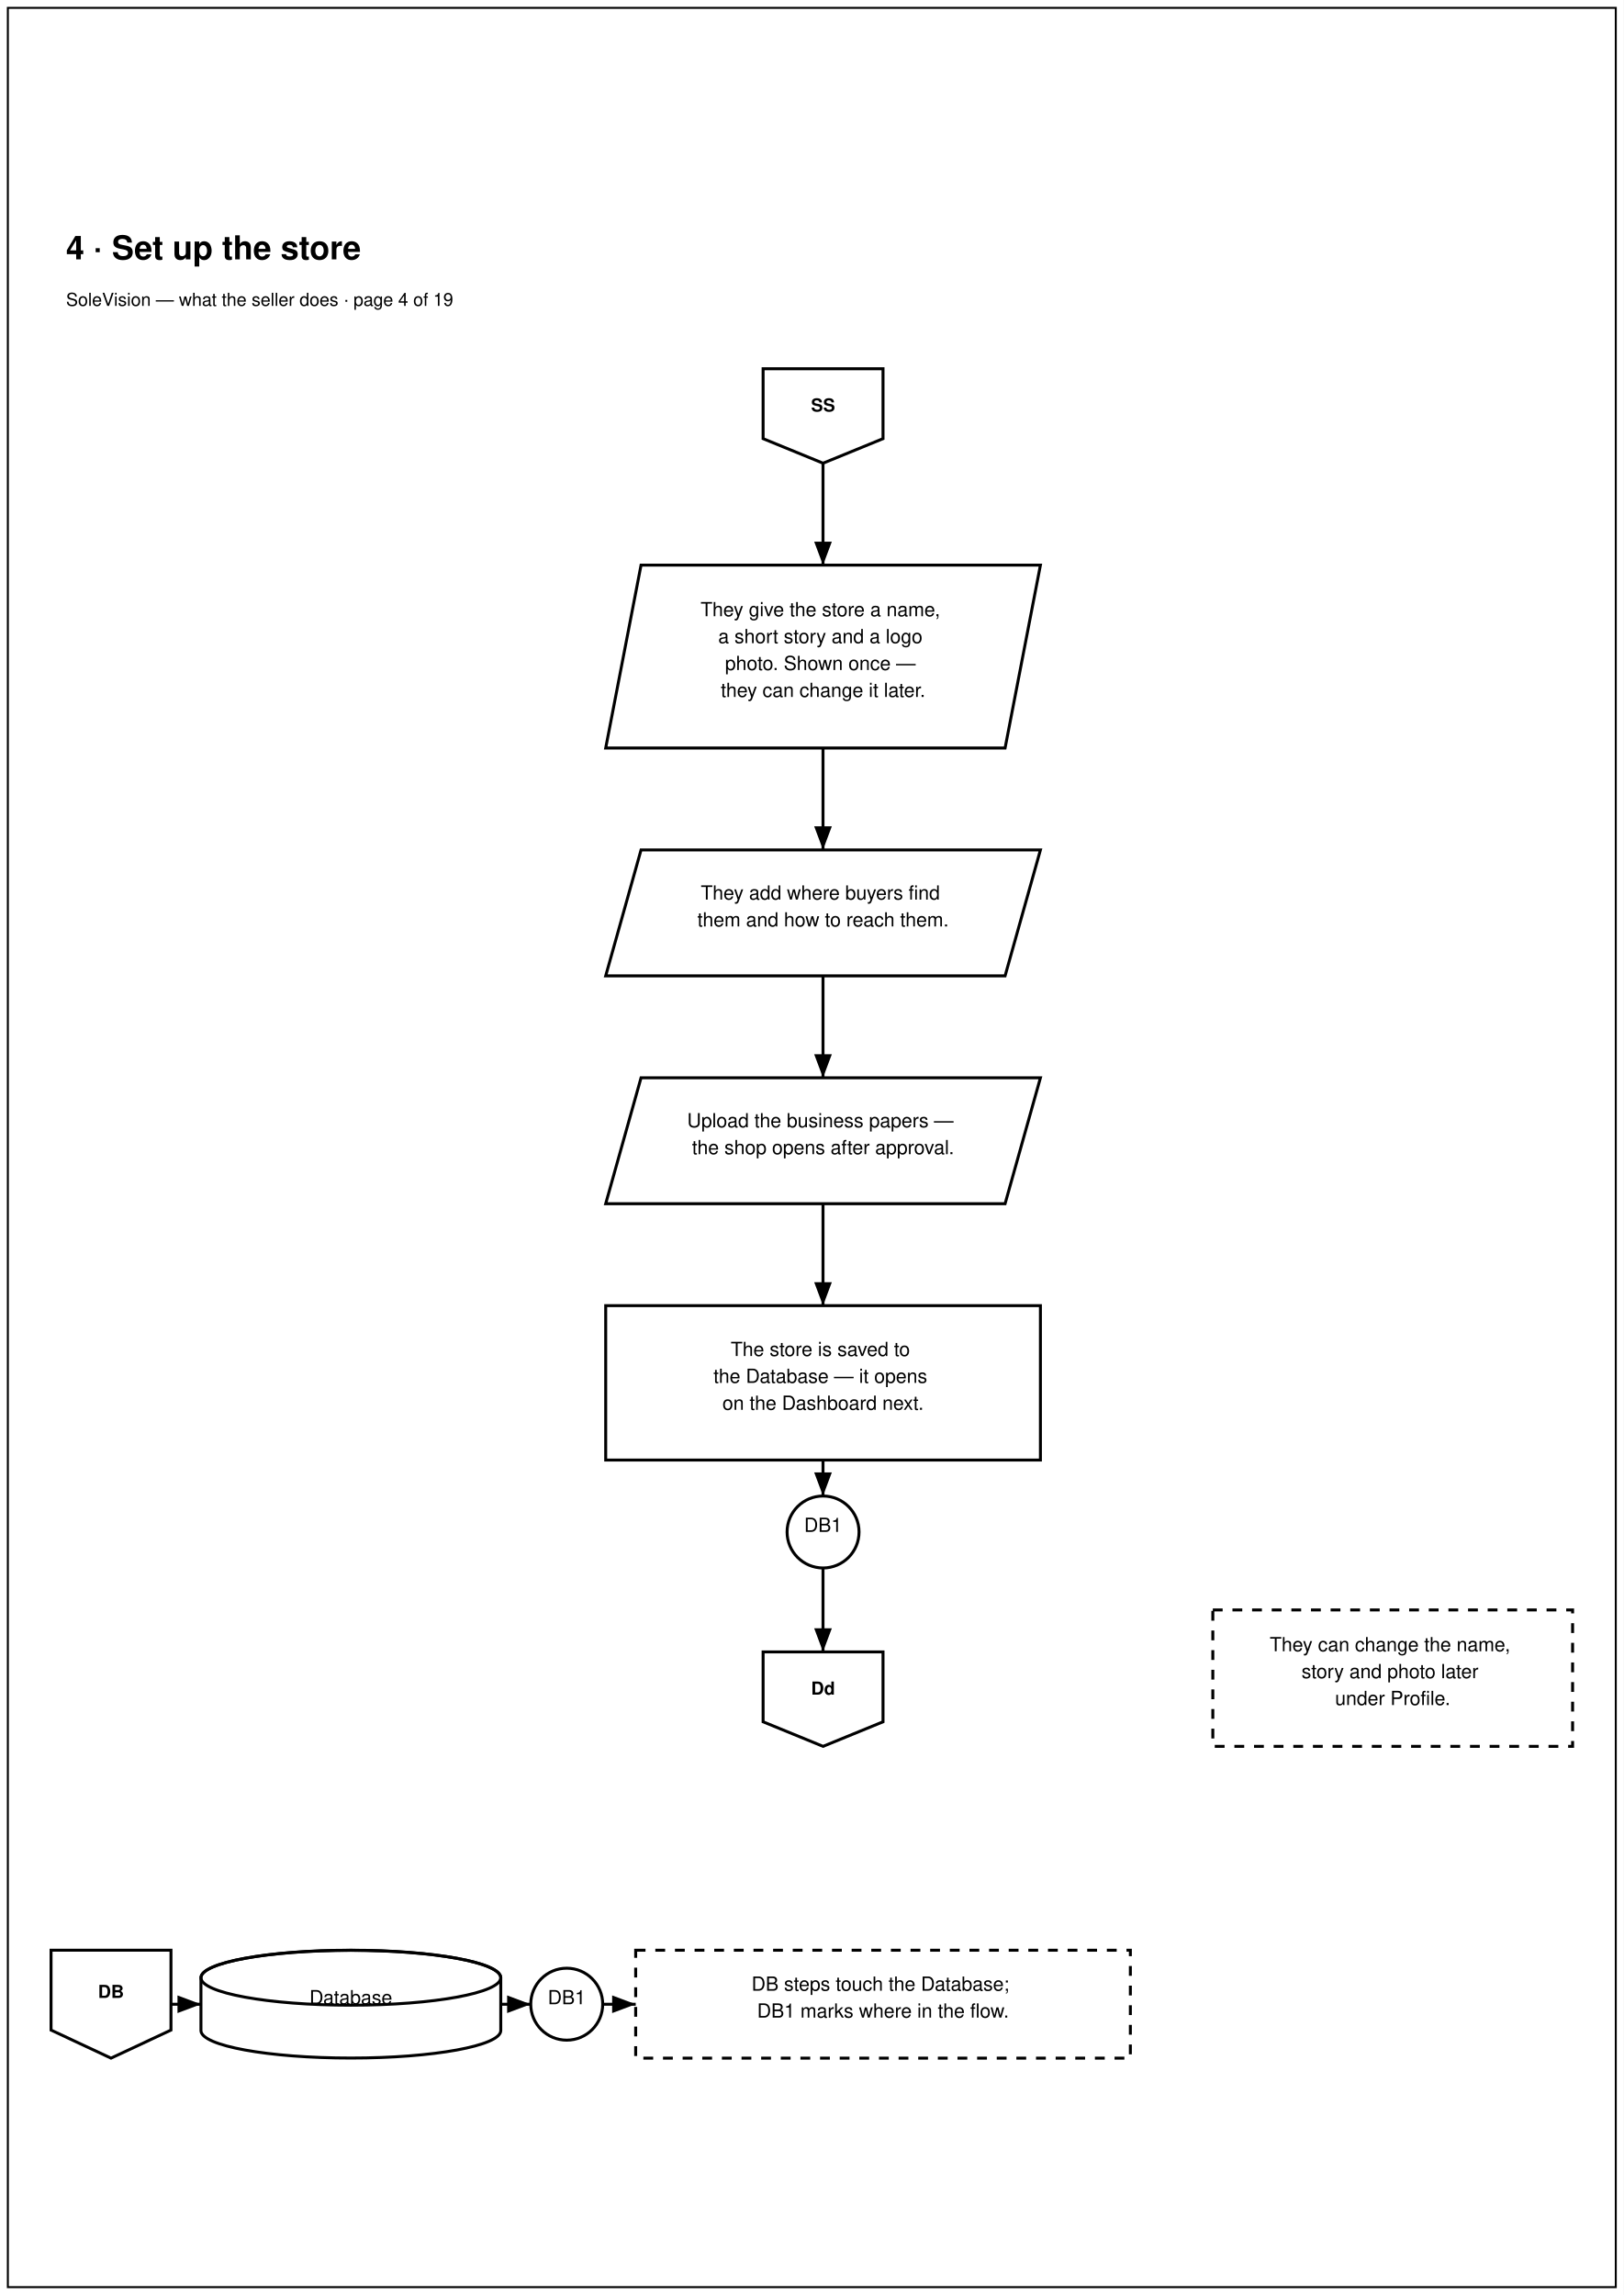
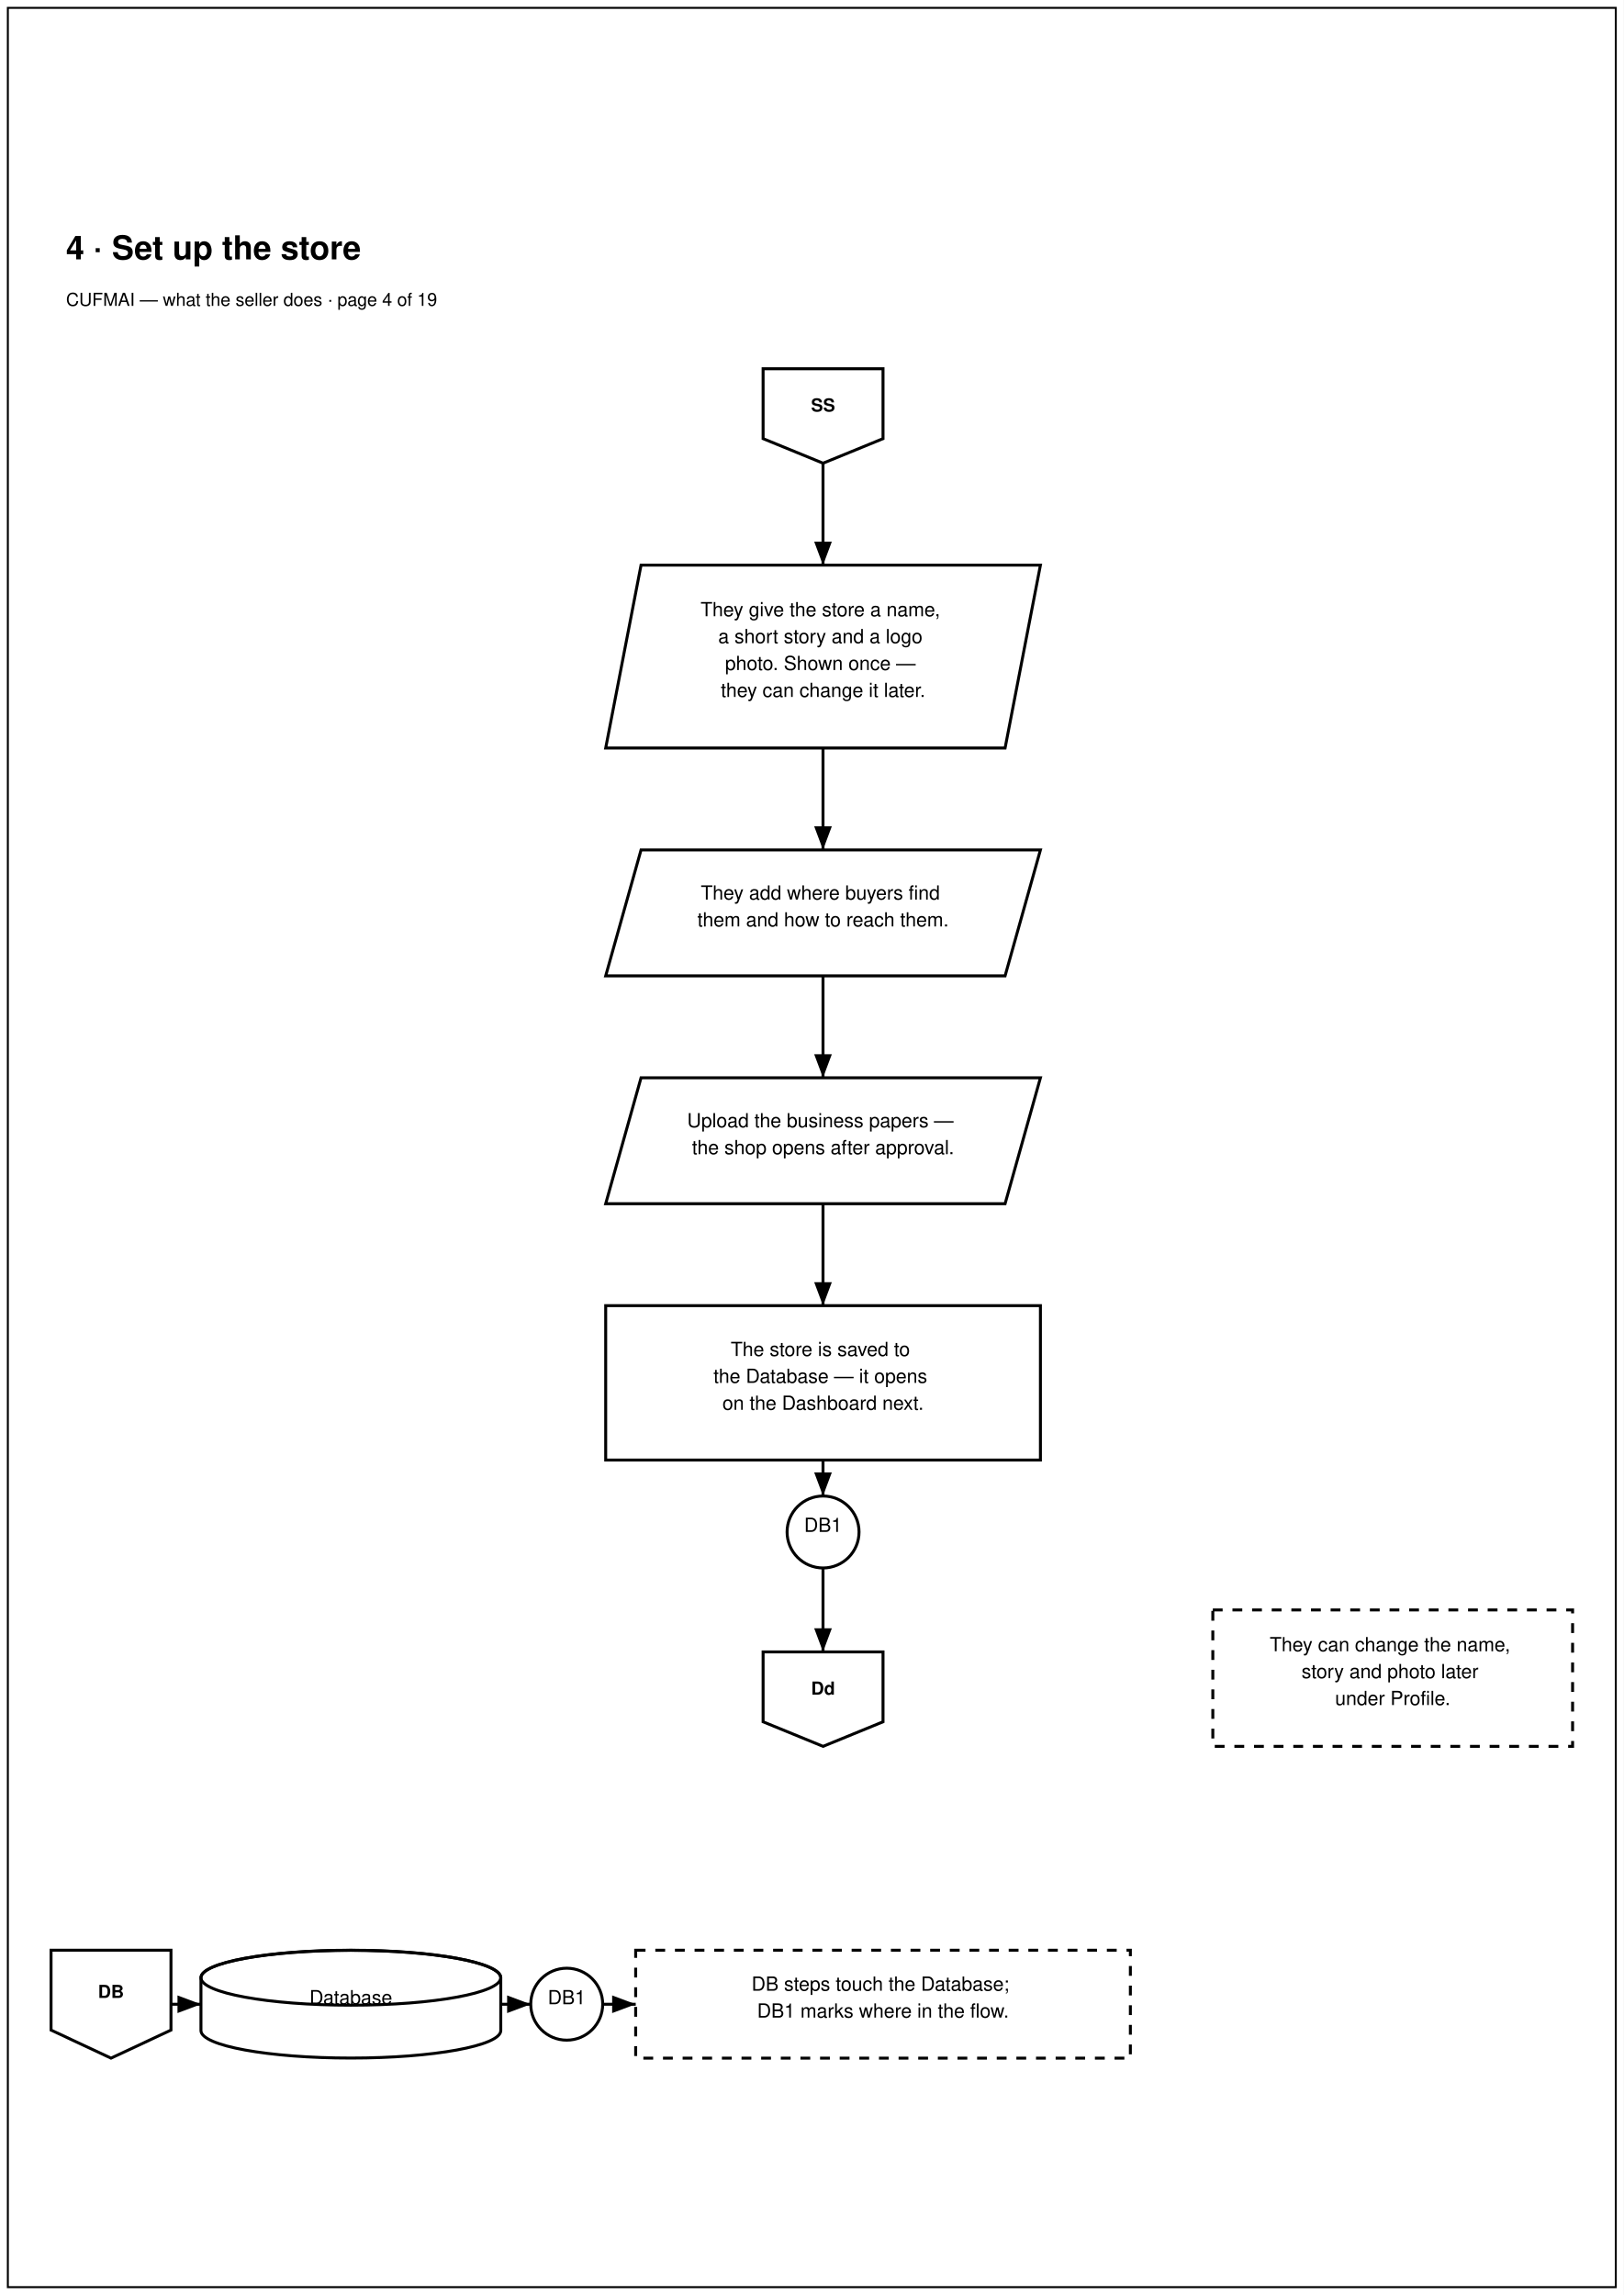
<svg xmlns="http://www.w3.org/2000/svg" width="827" height="1169" viewBox="0 0 827 1169">
  <rect x="0" y="0" width="827" height="1169" fill="#FFFFFF" />
  <defs>
    <marker id="arrow" markerWidth="10" markerHeight="10" refX="8" refY="3" orient="auto" markerUnits="strokeWidth">
      <path d="M0,0 L8,3 L0,6 z" fill="#000000" />
    </marker>
  </defs>
  <rect x="4" y="4" width="819" height="1161" fill="none" stroke="#000000" stroke-width="1" />
  <text font-family="Helvetica, Arial, sans-serif" font-size="16.798" font-weight="bold" fill="#000000" text-anchor="start">
    <tspan x="33.635" y="132.1">4 · Set up the store</tspan>
  </text>
  <text font-family="Helvetica, Arial, sans-serif" font-size="9.163" fill="#000000" text-anchor="start">
-     <tspan x="33.635" y="155.8">SoleVision — what the seller does · page 4 of 19</tspan>
+     <tspan x="33.635" y="155.8">CUFMAI — what the seller does · page 4 of 19</tspan>
  </text>
  <polyline points="419.2,235.9 419.2,287.9" fill="none" stroke="#000000" stroke-width="1.5" marker-end="url(#arrow)" />
  <polyline points="419.2,381.0 419.2,432.9" fill="none" stroke="#000000" stroke-width="1.5" marker-end="url(#arrow)" />
  <polyline points="419.2,497.1 419.2,549.0" fill="none" stroke="#000000" stroke-width="1.5" marker-end="url(#arrow)" />
  <polyline points="419.2,613.1 419.2,665.1" fill="none" stroke="#000000" stroke-width="1.5" marker-end="url(#arrow)" />
  <polyline points="419.2,743.7 419.2,762.0" fill="none" stroke="#000000" stroke-width="1.5" marker-end="url(#arrow)" />
  <polyline points="419.2,798.7 419.2,841.4" fill="none" stroke="#000000" stroke-width="1.5" marker-end="url(#arrow)" />
  <polyline points="87.1,1020.9 102.4,1020.9" fill="none" stroke="#000000" stroke-width="1.5" marker-end="url(#arrow)" />
  <polyline points="255.1,1020.9 270.3,1020.9" fill="none" stroke="#000000" stroke-width="1.5" marker-end="url(#arrow)" />
  <polyline points="307.0,1020.9 323.8,1020.9" fill="none" stroke="#000000" stroke-width="1.5" marker-end="url(#arrow)" />
  <polygon points="388.685,187.837 449.768,187.837 449.768,223.434 419.227,235.941 388.685,223.434" fill="none" stroke="#000000" stroke-width="1.5" />
  <text font-family="Helvetica, Arial, sans-serif" font-size="9.163" font-weight="bold" fill="#000000" text-anchor="middle">
    <tspan x="419.227" y="209.6">SS</tspan>
  </text>
  <polygon points="326.512,287.862 529.941,287.862 511.941,381.015 308.512,381.015" fill="none" stroke="#000000" stroke-width="1.5" />
  <text font-family="Helvetica, Arial, sans-serif" font-size="9.926" fill="#000000" text-anchor="middle">
    <tspan x="419.227" y="313.9">They give the store a name,</tspan>
    <tspan x="419.227" y="327.6">a short story and a logo</tspan>
    <tspan x="419.227" y="341.3">photo. Shown once —</tspan>
    <tspan x="419.227" y="355.0">they can change it later.</tspan>
  </text>
  <polygon points="326.512,432.936 529.941,432.936 511.941,497.074 308.512,497.074" fill="none" stroke="#000000" stroke-width="1.5" />
  <text font-family="Helvetica, Arial, sans-serif" font-size="9.926" fill="#000000" text-anchor="middle">
    <tspan x="419.227" y="458.2">They add where buyers find</tspan>
    <tspan x="419.227" y="471.9">them and how to reach them.</tspan>
  </text>
  <polygon points="326.512,548.995 529.941,548.995 511.941,613.133 308.512,613.133" fill="none" stroke="#000000" stroke-width="1.5" />
  <text font-family="Helvetica, Arial, sans-serif" font-size="9.926" fill="#000000" text-anchor="middle">
    <tspan x="419.227" y="574.2">Upload the business papers —</tspan>
    <tspan x="419.227" y="587.9">the shop opens after approval.</tspan>
  </text>
  <rect x="308.512" y="665.054" width="221.429" height="78.645" rx="0" fill="none" stroke="#000000" stroke-width="1.5" />
  <text font-family="Helvetica, Arial, sans-serif" font-size="9.926" fill="#000000" text-anchor="middle">
    <tspan x="419.227" y="690.7">The store is saved to</tspan>
    <tspan x="419.227" y="704.4">the Database — it opens</tspan>
    <tspan x="419.227" y="718.1">on the Dashboard next.</tspan>
  </text>
  <circle cx="419.227" cy="780.35" r="18.325" fill="none" stroke="#000000" stroke-width="1.5" />
  <text font-family="Helvetica, Arial, sans-serif" font-size="9.926" fill="#000000" text-anchor="middle">
    <tspan x="419.227" y="780.3">DB1</tspan>
  </text>
  <polygon points="388.685,841.433 449.768,841.433 449.768,877.03 419.227,889.537 388.685,877.03" fill="none" stroke="#000000" stroke-width="1.5" />
  <text font-family="Helvetica, Arial, sans-serif" font-size="9.163" font-weight="bold" fill="#000000" text-anchor="middle">
    <tspan x="419.227" y="863.2">Dd</tspan>
  </text>
  <rect x="617.749" y="820.054" width="183.251" height="69.483" rx="0" fill="none" stroke="#000000" stroke-width="1.5" stroke-dasharray="5 5" />
  <text font-family="Helvetica, Arial, sans-serif" font-size="9.926" fill="#000000" text-anchor="middle">
    <tspan x="709.374" y="841.1">They can change the name,</tspan>
    <tspan x="709.374" y="854.8">story and photo later</tspan>
    <tspan x="709.374" y="868.5">under Profile.</tspan>
  </text>
  <polygon points="26,993.379 87.084,993.379 87.084,1034.061 56.542,1048.355 26,1034.061" fill="none" stroke="#000000" stroke-width="1.5" />
  <text font-family="Helvetica, Arial, sans-serif" font-size="9.163" font-weight="bold" fill="#000000" text-anchor="middle">
    <tspan x="56.542" y="1017.7">DB</tspan>
  </text>
  <path d="M102.355,1007.379 L102.355,1034.355 A76.355,14 0 0,0 255.064,1034.355 L255.064,1007.379 A76.355,14 0 0,0 102.355,1007.379 Z" fill="none" stroke="#000000" stroke-width="1.5" />
  <ellipse cx="178.709" cy="1007.379" rx="76.355" ry="14" fill="none" stroke="#000000" stroke-width="1.5" />
  <text font-family="Helvetica, Arial, sans-serif" font-size="9.926" fill="#000000" text-anchor="middle">
    <tspan x="178.709" y="1020.9">Database</tspan>
  </text>
  <circle cx="288.66" cy="1020.867" r="18.325" fill="none" stroke="#000000" stroke-width="1.5" />
  <text font-family="Helvetica, Arial, sans-serif" font-size="9.926" fill="#000000" text-anchor="middle">
    <tspan x="288.66" y="1020.9">DB1</tspan>
  </text>
  <rect x="323.783" y="993.379" width="251.97" height="54.975" rx="0" fill="none" stroke="#000000" stroke-width="1.5" stroke-dasharray="5 5" />
  <text font-family="Helvetica, Arial, sans-serif" font-size="9.926" fill="#000000" text-anchor="middle">
    <tspan x="449.768" y="1014.0">DB steps touch the Database;</tspan>
    <tspan x="449.768" y="1027.7">DB1 marks where in the flow.</tspan>
  </text>
</svg>
